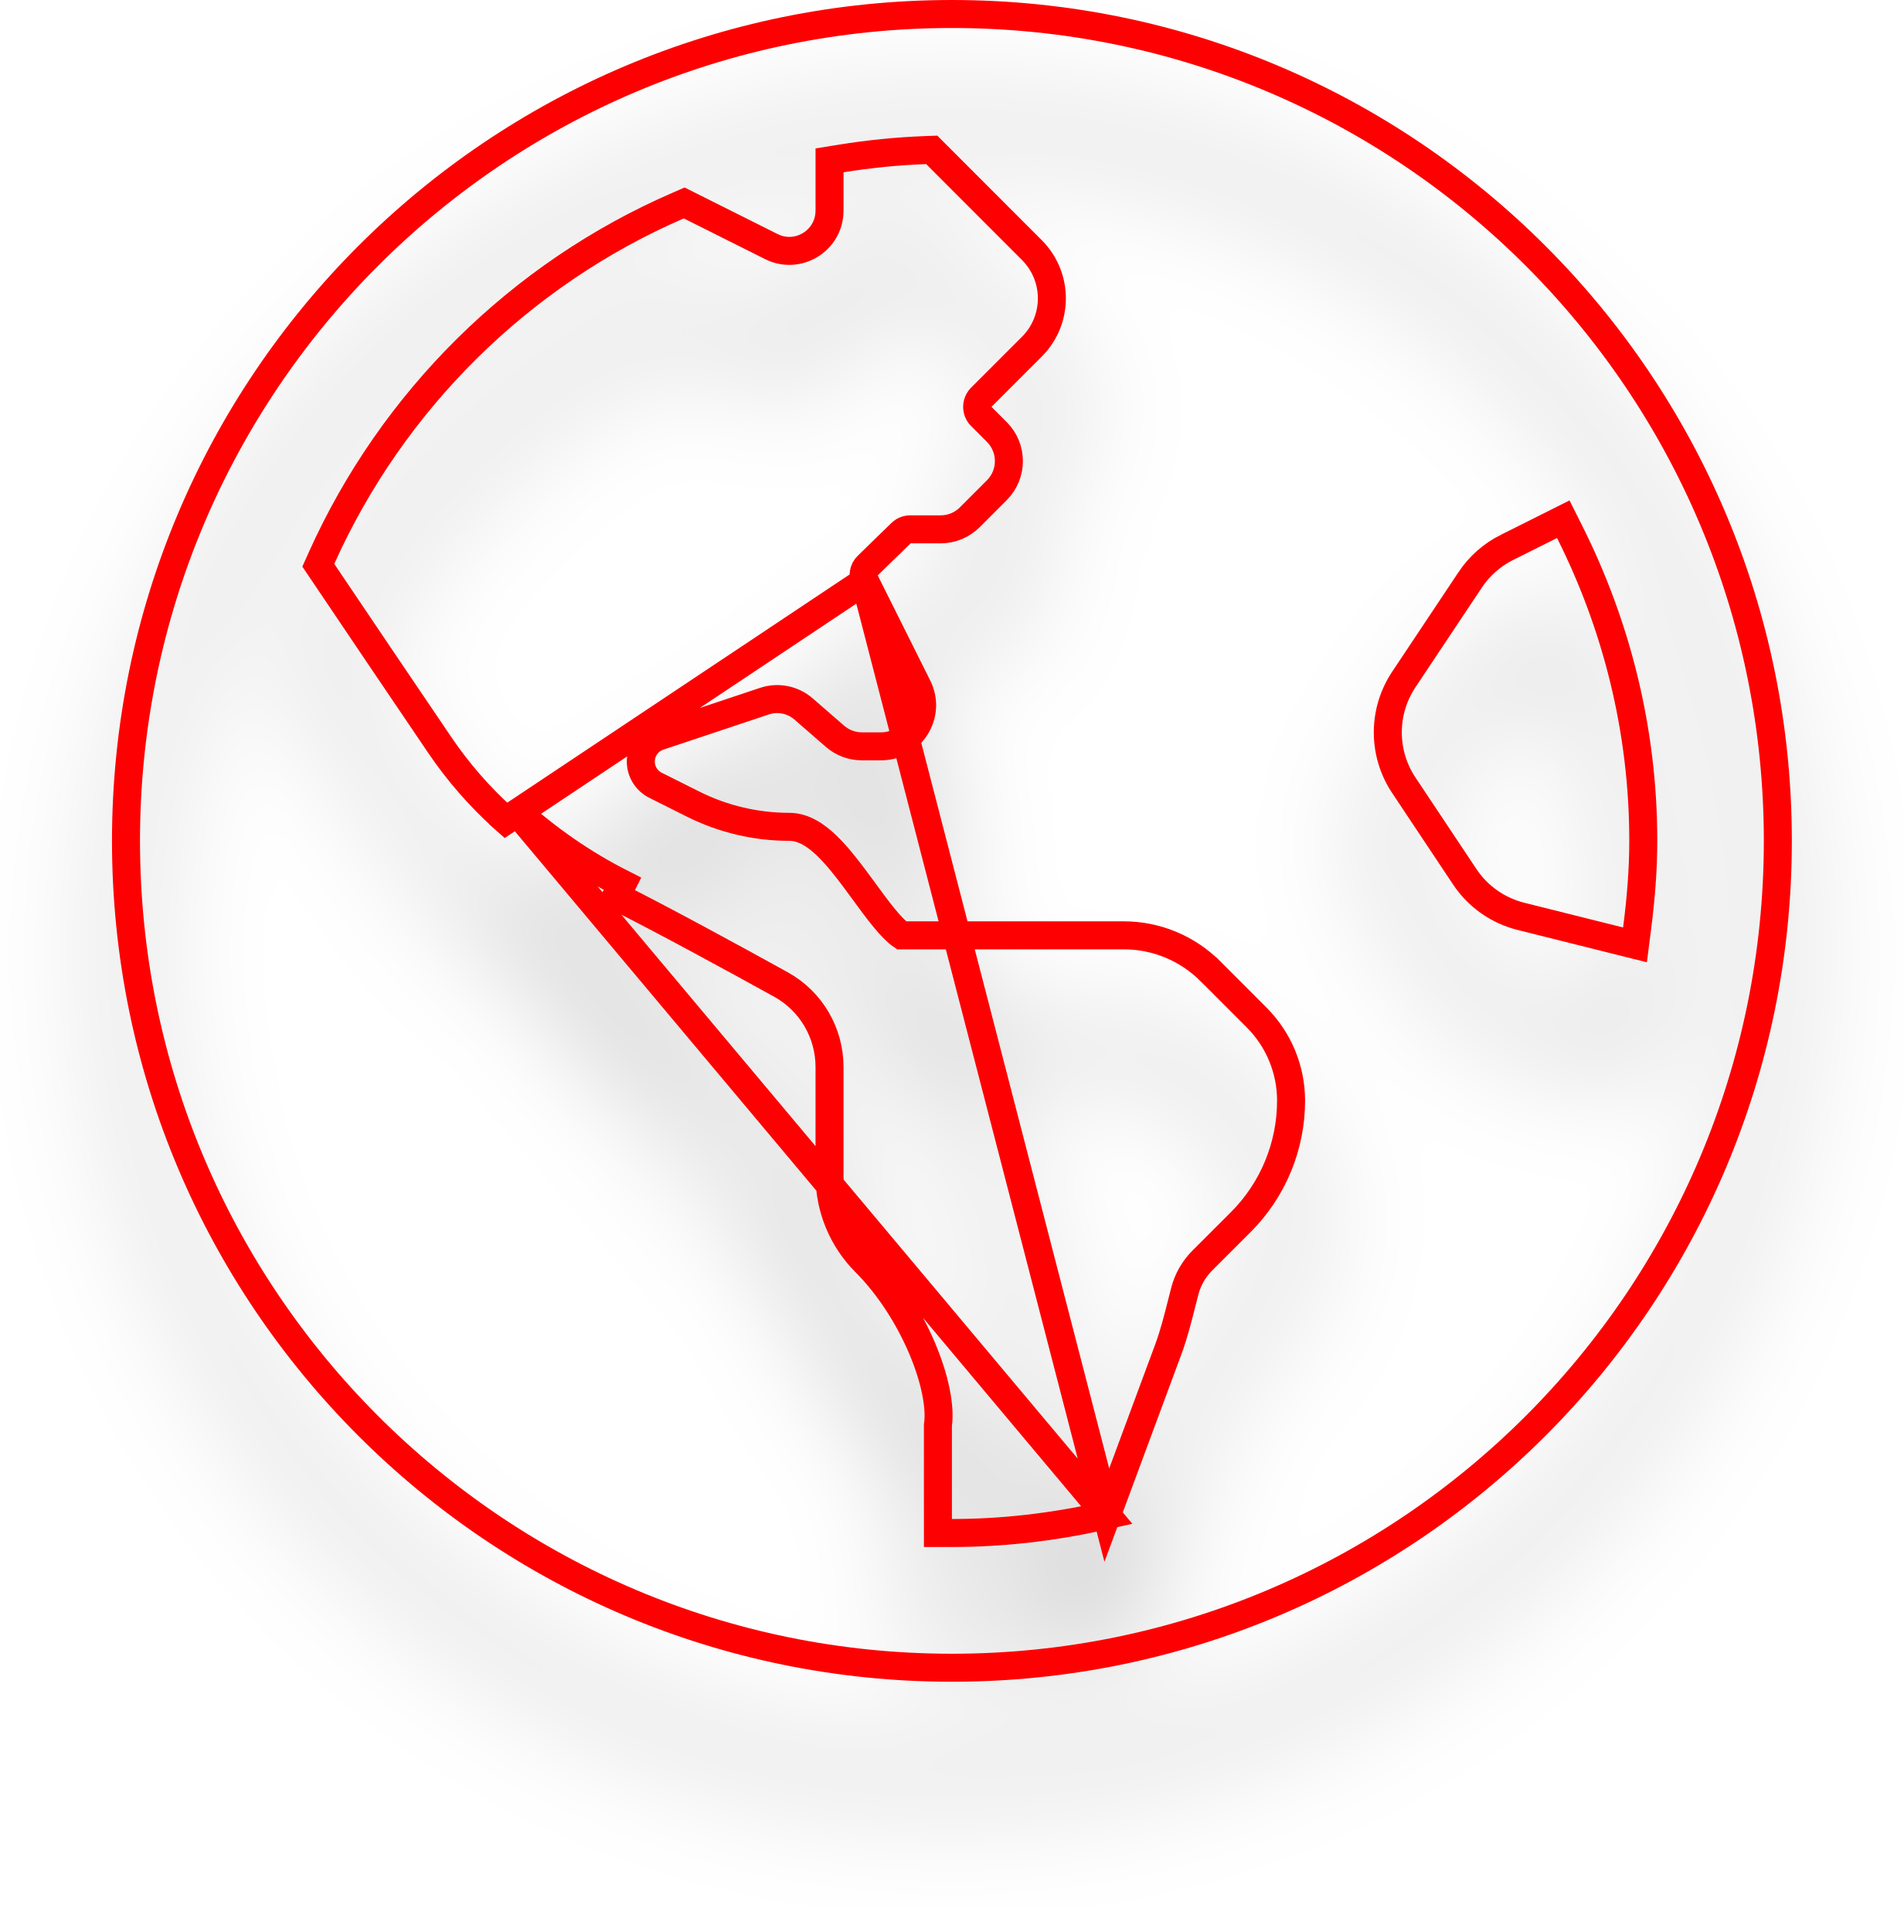
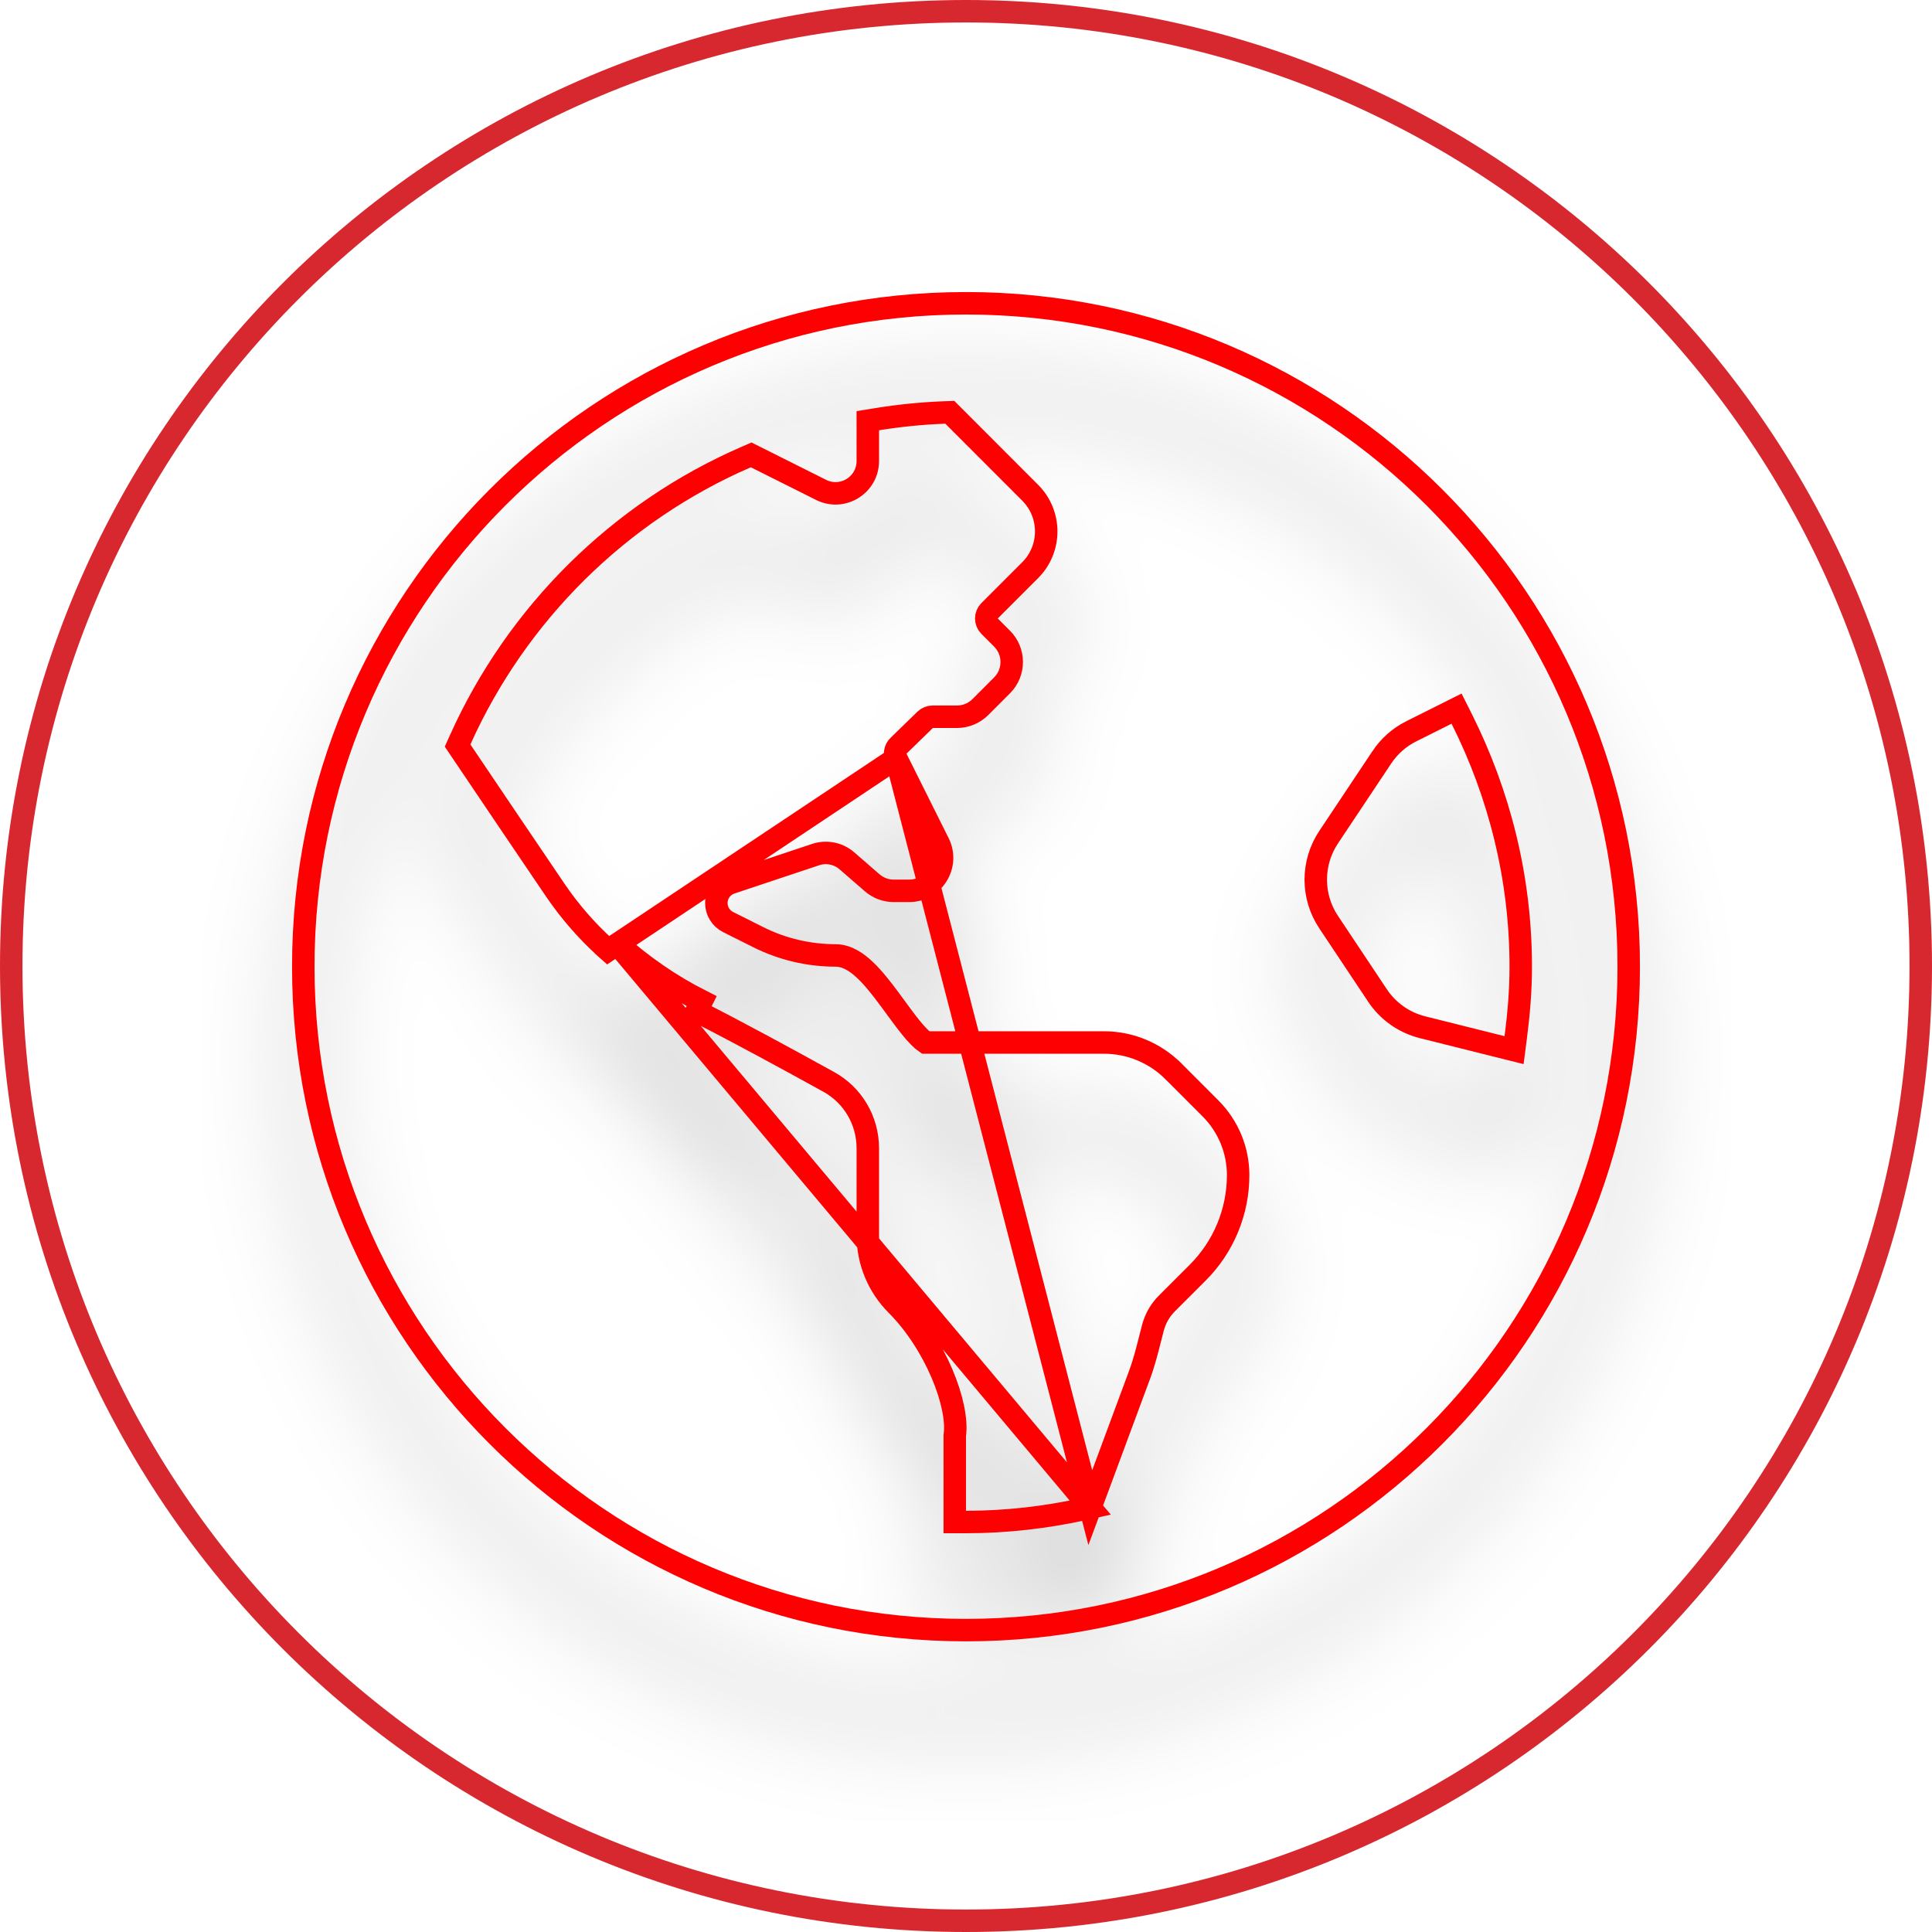
- <svg xmlns="http://www.w3.org/2000/svg" width="68" height="69" viewBox="0 0 68 69" fill="none">
+ <svg xmlns="http://www.w3.org/2000/svg" width="86" height="86" viewBox="0 0 86 86" fill="none">
+   <circle cx="43" cy="43" r="42.5" stroke="#D7282F" />
  <g filter="url(#filter0_d)">
-     <path d="M39.533 54.112L39.266 54.171C37.569 54.541 35.811 54.75 34 54.75H33.5V54.25V50.934V50.901L33.504 50.868C33.589 50.234 33.397 49.235 32.928 48.135C32.465 47.05 31.763 45.937 30.909 45.082C30.089 44.261 29.629 43.148 29.629 41.988V38.112C29.629 36.883 28.968 35.755 27.896 35.162L27.896 35.162C26.158 34.2 23.693 32.859 22.008 32.01C22.008 32.01 22.008 32.01 22.008 32.01L22.233 31.563C20.845 30.863 19.56 29.972 18.405 28.929L39.533 54.112ZM39.533 54.112L39.628 53.856L41.732 48.183C41.925 47.662 42.063 47.115 42.194 46.598C42.237 46.426 42.28 46.258 42.323 46.095C42.43 45.693 42.641 45.323 42.941 45.022C43.341 44.62 43.835 44.127 44.307 43.657C44.88 43.087 45.334 42.41 45.644 41.664C45.954 40.918 46.114 40.118 46.114 39.31V39.309C46.114 38.197 45.673 37.131 44.888 36.344L44.888 36.344L43.232 34.686L43.231 34.686C42.411 33.866 41.3 33.405 40.14 33.405H32.2C32.032 33.291 31.815 33.073 31.548 32.744C31.329 32.474 31.107 32.171 30.873 31.851C30.778 31.722 30.681 31.589 30.582 31.456C30.249 31.006 29.889 30.545 29.522 30.194C29.172 29.859 28.718 29.53 28.195 29.53C27 29.53 25.821 29.252 24.752 28.716L24.752 28.716L23.412 28.045C23.091 27.884 22.888 27.556 22.888 27.198V27.198C22.888 26.999 22.951 26.805 23.067 26.643C23.183 26.482 23.347 26.362 23.535 26.299C23.535 26.299 23.535 26.299 23.535 26.299L27.305 25.041C27.305 25.041 27.305 25.041 27.305 25.041C27.542 24.962 27.795 24.946 28.04 24.995C28.284 25.044 28.512 25.155 28.7 25.319L29.823 26.295C30.089 26.526 30.43 26.655 30.785 26.655H31.467C32.558 26.655 33.266 25.505 32.779 24.529C32.779 24.529 32.779 24.529 32.779 24.529L30.893 20.753L39.533 54.112ZM18.07 29.3L17.973 29.214L17.973 29.213C17.117 28.44 16.358 27.567 15.71 26.612C14.575 24.943 12.725 22.199 11.524 20.417L11.369 20.187L11.483 19.933C14.01 14.31 18.564 9.795 24.224 7.341L24.438 7.248L24.647 7.353L27.551 8.807C27.551 8.807 27.551 8.807 27.551 8.807C28.505 9.284 29.629 8.591 29.629 7.521V6.153V5.727L30.049 5.659C31.036 5.5 32.039 5.398 33.061 5.36L33.279 5.352L33.433 5.506L36.857 8.933C37.808 9.885 37.808 11.428 36.857 12.38L36.856 12.381L36.289 12.947L36.289 12.947L35.038 14.199C34.856 14.382 34.856 14.68 35.038 14.862L35.606 15.43C36.178 16.003 36.178 16.933 35.606 17.506L34.638 18.475L34.638 18.475C34.362 18.75 33.989 18.905 33.6 18.905C33.599 18.905 33.599 18.905 33.599 18.905H32.512C32.391 18.905 32.274 18.952 32.186 19.038L32.186 19.038L30.986 20.206C30.915 20.276 30.867 20.366 30.851 20.465C30.834 20.563 30.849 20.663 30.893 20.753L18.07 29.3ZM18.07 29.3C18.07 29.301 18.07 29.301 18.07 29.301C18.07 29.301 18.07 29.301 18.07 29.301L18.07 29.3ZM54.322 32.726L54.322 32.726L57.852 33.609L58.398 33.745L58.469 33.188C58.602 32.16 58.694 31.109 58.694 30.031C58.694 26.058 57.73 22.315 56.061 18.99L55.837 18.543L55.391 18.767L53.822 19.552C53.822 19.552 53.821 19.552 53.821 19.552C53.29 19.817 52.839 20.218 52.511 20.709L52.511 20.71L50.141 24.267C50.141 24.267 50.141 24.267 50.141 24.267C50.141 24.267 50.141 24.267 50.141 24.267C49.768 24.827 49.569 25.484 49.569 26.156C49.569 26.829 49.768 27.486 50.141 28.045L52.316 31.311C52.785 32.017 53.501 32.52 54.322 32.726ZM4.5 30.031C4.5 13.721 17.708 0.5 34 0.5C50.292 0.5 63.5 13.721 63.5 30.031C63.5 46.342 50.292 59.562 34 59.562C17.708 59.562 4.5 46.342 4.5 30.031Z" stroke="#FD0002" />
+     <path d="M48.533 67.112L48.266 67.171C46.569 67.541 44.811 67.75 43 67.75H42.5V67.25V63.934V63.901L42.504 63.868C42.589 63.234 42.397 62.235 41.928 61.135C41.465 60.05 40.763 58.937 39.909 58.082C39.089 57.261 38.629 56.148 38.629 54.988V51.112C38.629 49.883 37.968 48.755 36.896 48.162L36.896 48.162C35.158 47.2 32.693 45.859 31.008 45.01C31.008 45.01 31.008 45.01 31.008 45.01L31.233 44.563C29.845 43.863 28.56 42.972 27.405 41.929L48.533 67.112ZM48.533 67.112L48.628 66.856L50.732 61.183C50.925 60.662 51.063 60.115 51.194 59.598C51.237 59.426 51.28 59.258 51.323 59.095C51.43 58.693 51.641 58.323 51.941 58.022C52.341 57.62 52.835 57.127 53.307 56.657C53.88 56.087 54.334 55.41 54.644 54.664C54.954 53.918 55.114 53.118 55.114 52.31V52.309C55.114 51.197 54.673 50.131 53.888 49.344L53.888 49.344L52.232 47.686L52.231 47.686C51.411 46.866 50.3 46.405 49.14 46.405H41.2C41.032 46.291 40.815 46.073 40.548 45.744C40.329 45.474 40.107 45.171 39.873 44.851C39.778 44.722 39.681 44.589 39.582 44.456C39.249 44.007 38.889 43.545 38.522 43.194C38.172 42.859 37.718 42.53 37.195 42.53C36 42.53 34.821 42.252 33.752 41.716L33.752 41.716L32.412 41.045C32.091 40.884 31.888 40.556 31.888 40.198V40.197C31.888 39.999 31.951 39.805 32.067 39.643C32.183 39.482 32.347 39.362 32.535 39.299C32.535 39.299 32.535 39.299 32.535 39.299L36.305 38.041C36.305 38.041 36.305 38.041 36.305 38.041C36.542 37.962 36.795 37.946 37.039 37.995C37.284 38.044 37.512 38.156 37.7 38.319L38.823 39.295C39.089 39.526 39.43 39.655 39.785 39.655H40.467C41.558 39.655 42.266 38.505 41.779 37.529C41.779 37.529 41.779 37.529 41.779 37.529L39.894 33.753L48.533 67.112ZM27.07 42.3L26.973 42.214L26.973 42.213C26.117 41.44 25.358 40.567 24.71 39.612C23.575 37.943 21.725 35.199 20.524 33.417L20.369 33.187L20.483 32.933C23.01 27.31 27.564 22.794 33.224 20.341L33.438 20.248L33.647 20.353L36.551 21.807C36.551 21.807 36.551 21.807 36.551 21.807C37.505 22.284 38.629 21.591 38.629 20.521V19.153V18.727L39.049 18.659C40.036 18.5 41.039 18.398 42.061 18.36L42.279 18.352L42.433 18.506L45.857 21.933C46.808 22.885 46.808 24.428 45.857 25.38L45.856 25.381L45.289 25.947L45.289 25.948L44.038 27.199C43.856 27.382 43.856 27.68 44.038 27.862L44.606 28.43C45.178 29.003 45.178 29.933 44.606 30.506L43.638 31.475L43.638 31.475C43.362 31.75 42.989 31.905 42.6 31.905C42.599 31.905 42.599 31.905 42.599 31.905H41.512C41.391 31.905 41.274 31.952 41.186 32.038L41.186 32.038L39.986 33.206C39.915 33.276 39.867 33.366 39.851 33.465C39.834 33.563 39.849 33.663 39.893 33.752L27.07 42.3ZM27.07 42.3C27.07 42.301 27.07 42.301 27.07 42.301C27.07 42.301 27.07 42.301 27.07 42.301L27.07 42.3ZM63.322 45.726L63.322 45.726L66.852 46.609L67.397 46.745L67.469 46.188C67.602 45.16 67.694 44.109 67.694 43.031C67.694 39.059 66.73 35.315 65.061 31.99L64.837 31.543L64.391 31.767L62.822 32.552C62.822 32.552 62.821 32.552 62.821 32.552C62.29 32.817 61.839 33.218 61.511 33.709L61.511 33.71L59.141 37.267C59.141 37.267 59.141 37.267 59.141 37.267C59.141 37.267 59.141 37.267 59.141 37.267C58.768 37.827 58.569 38.484 58.569 39.156C58.569 39.829 58.768 40.486 59.141 41.045L61.316 44.311C61.785 45.017 62.501 45.52 63.322 45.726ZM13.5 43.031C13.5 26.721 26.708 13.5 43 13.5C59.292 13.5 72.5 26.721 72.5 43.031C72.5 59.342 59.292 72.562 43 72.562C26.708 72.562 13.5 59.342 13.5 43.031Z" stroke="#FD0002" />
  </g>
  <defs>
-     <filter id="filter0_d" x="0" y="0" width="68" height="68.062" filterUnits="userSpaceOnUse" color-interpolation-filters="sRGB">
+     <filter id="filter0_d" x="9" y="13" width="68" height="68.062" filterUnits="userSpaceOnUse" color-interpolation-filters="sRGB">
      <feFlood flood-opacity="0" result="BackgroundImageFix" />
      <feColorMatrix in="SourceAlpha" type="matrix" values="0 0 0 0 0 0 0 0 0 0 0 0 0 0 0 0 0 0 127 0" />
      <feOffset dy="4" />
      <feGaussianBlur stdDeviation="2" />
      <feColorMatrix type="matrix" values="0 0 0 0 0 0 0 0 0 0 0 0 0 0 0 0 0 0 0.25 0" />
      <feBlend mode="normal" in2="BackgroundImageFix" result="effect1_dropShadow" />
      <feBlend mode="normal" in="SourceGraphic" in2="effect1_dropShadow" result="shape" />
    </filter>
  </defs>
</svg>
